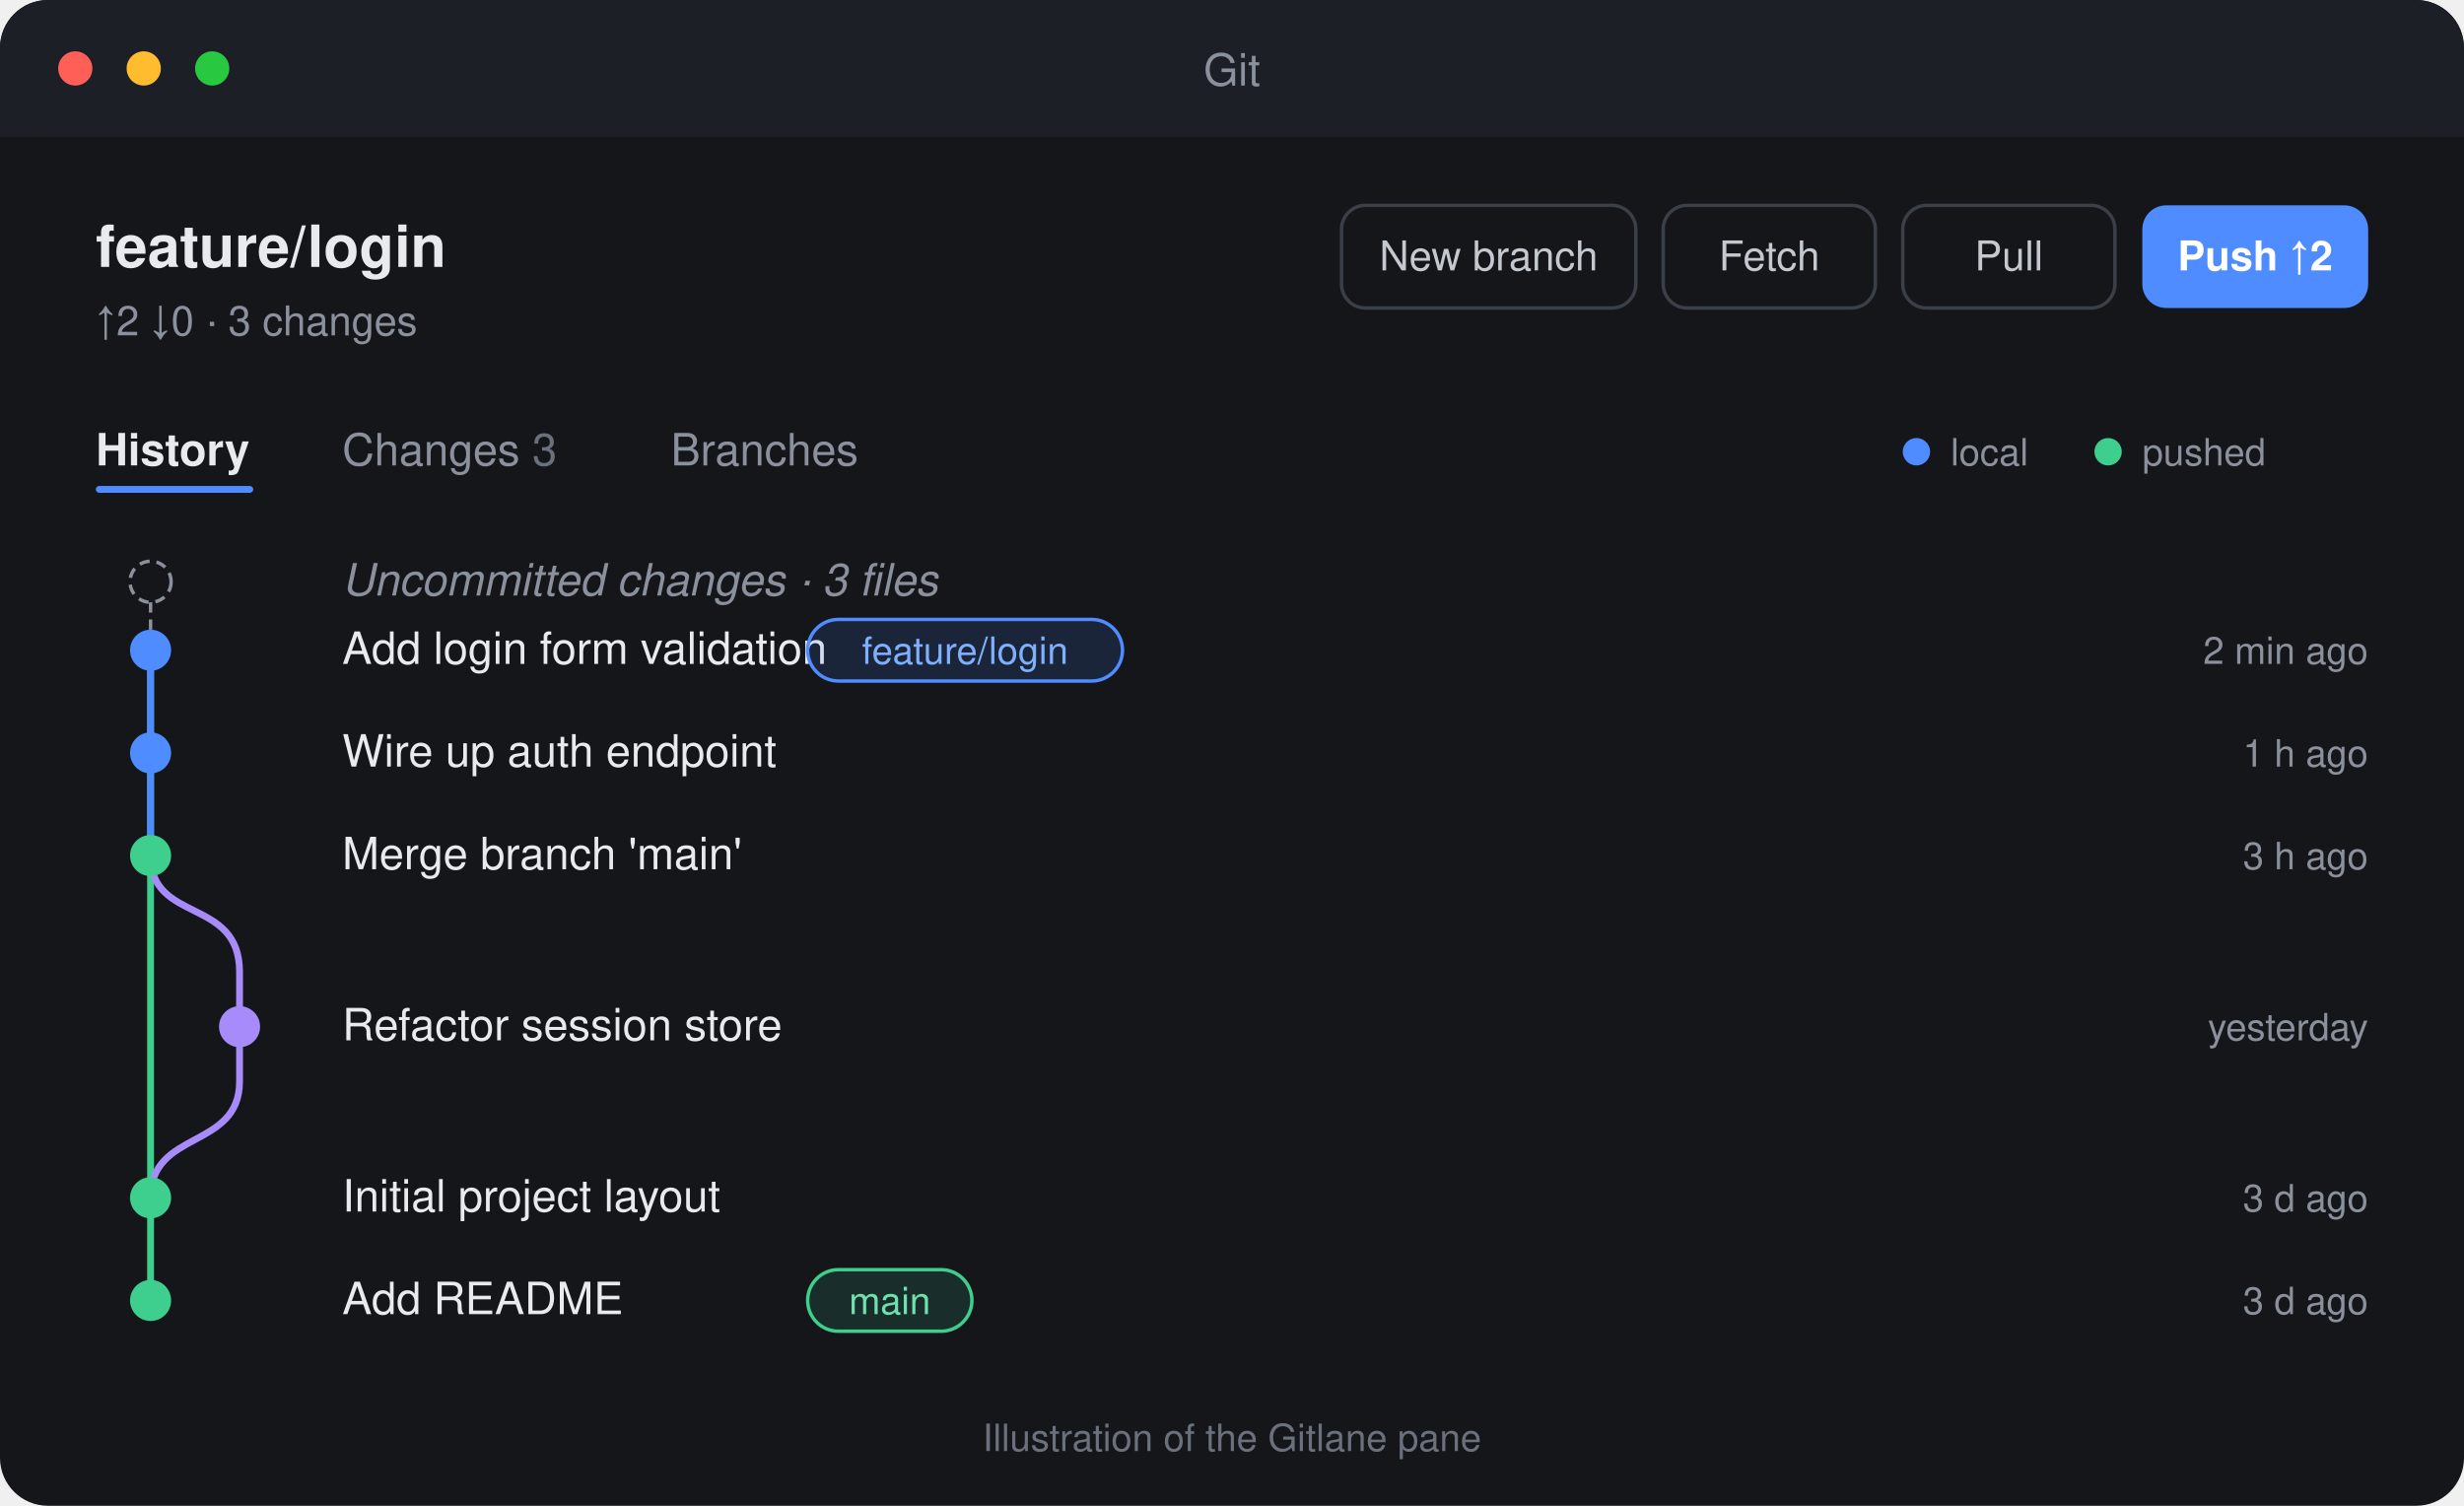
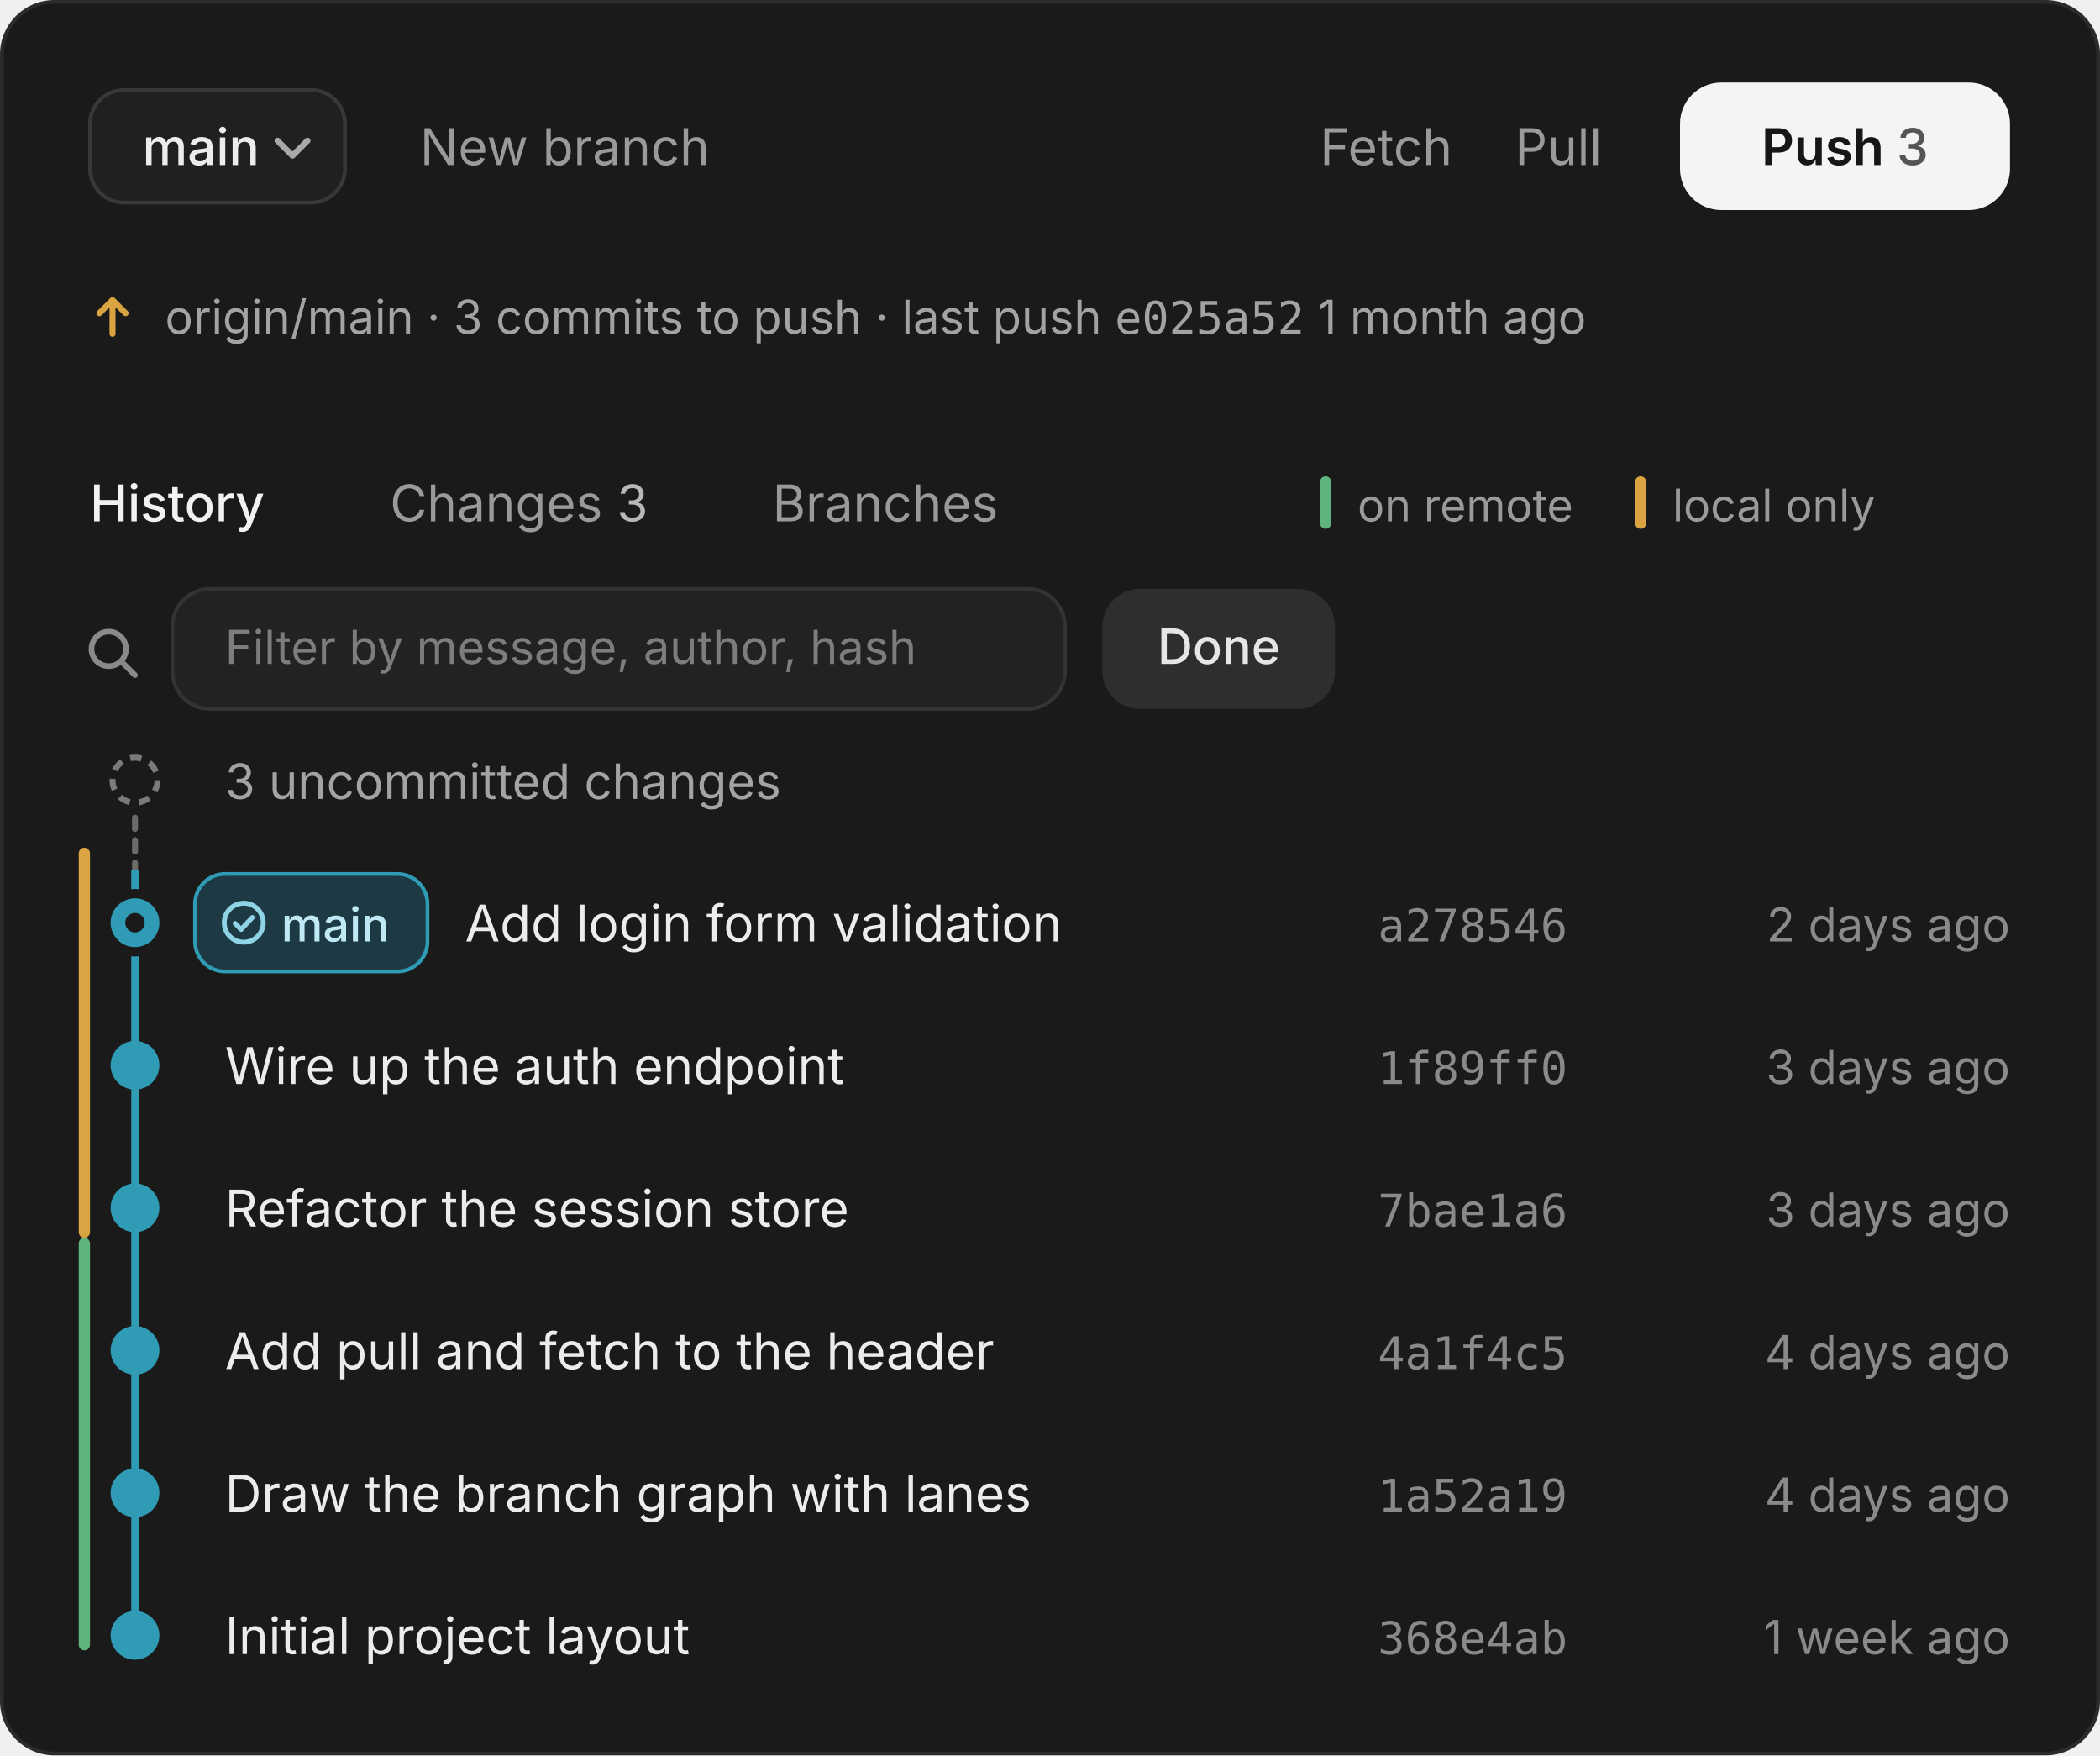
- <svg xmlns="http://www.w3.org/2000/svg" viewBox="0 0 720 440" font-family="-apple-system,Segoe UI,Helvetica,Arial,sans-serif">
-   <rect width="720" height="440" rx="14" fill="#14161a" />
-   <rect x="0" y="0" width="720" height="40" rx="14" fill="#1c1f25" />
-   <rect x="0" y="26" width="720" height="14" fill="#1c1f25" />
-   <circle cx="22" cy="20" r="5" fill="#ff5f57" />
-   <circle cx="42" cy="20" r="5" fill="#febc2e" />
-   <circle cx="62" cy="20" r="5" fill="#28c840" />
-   <text x="360" y="25" text-anchor="middle" font-size="13" fill="#8b919c">Git</text>
-   <text x="28" y="78" font-size="17" font-weight="600" fill="#e8eaed">feature/login</text>
-   <text x="28" y="98" font-size="12" fill="#8b919c">↑2 ↓0 · 3 changes</text>
-   <g font-size="12" fill="#c4c8cf">
-     <rect x="392" y="60" width="86" height="30" rx="7" fill="none" stroke="#3a3f48" />
-     <text x="435" y="79" text-anchor="middle">New branch</text>
-     <rect x="486" y="60" width="62" height="30" rx="7" fill="none" stroke="#3a3f48" />
-     <text x="517" y="79" text-anchor="middle">Fetch</text>
-     <rect x="556" y="60" width="62" height="30" rx="7" fill="none" stroke="#3a3f48" />
-     <text x="587" y="79" text-anchor="middle">Pull</text>
+ <svg xmlns="http://www.w3.org/2000/svg" viewBox="0 0 560 468" width="560" height="468" font-family="'Segoe UI',-apple-system,Inter,Helvetica,Arial,sans-serif">
+   <rect x=".5" y=".5" width="559" height="467" rx="14" fill="#1a1a1a" stroke="#2b2b2b" />
+   <rect x="24" y="24" width="68" height="30" rx="9" fill="#202020" stroke="#383838" />
+   <text x="38" y="44" font-size="13.5" font-weight="500" fill="#ececec">main</text>
+   <path d="M74 37.5l4 4 4-4" fill="none" stroke="#a9a9a9" stroke-width="1.6" stroke-linecap="round" stroke-linejoin="round" />
+   <text x="112" y="44" font-size="13.5" fill="#9a9a9a">New branch</text>
+   <text x="352" y="44" font-size="13.5" fill="#9a9a9a">Fetch</text>
+   <text x="404" y="44" font-size="13.5" fill="#9a9a9a">Pull</text>
+   <rect x="448" y="22" width="88" height="34" rx="11" fill="#f4f4f4" />
+   <text x="492" y="44" text-anchor="middle" font-size="13.5" font-weight="600" fill="#161616">Push <tspan font-weight="500" fill="#555">3</tspan>
+   </text>
+   <path d="M30 80v9M26.5 83.5l3.5-3.5 3.5 3.5" fill="none" stroke="#d9a441" stroke-width="1.6" stroke-linecap="round" stroke-linejoin="round" />
+   <text x="44" y="89" font-size="12.5" fill="#a3a3a3">origin/main · 3 commits to push · last push <tspan font-family="Consolas,ui-monospace,monospace" font-size="12">e025a52</tspan> 1 month ago</text>
+   <text x="24" y="139" font-size="13.5" font-weight="500" fill="#f2f2f2">History</text>
+   <text x="104" y="139" font-size="13.5" fill="#9a9a9a">Changes <tspan fill="#b8b8b8">3</tspan>
+   </text>
+   <text x="206" y="139" font-size="13.5" fill="#9a9a9a">Branches</text>
+   <rect x="352" y="127" width="3" height="14" rx="1.5" fill="#5fb37c" />
+   <text x="362" y="139" font-size="12" fill="#9a9a9a">on remote</text>
+   <rect x="436" y="127" width="3" height="14" rx="1.5" fill="#d9a441" />
+   <text x="446" y="139" font-size="12" fill="#9a9a9a">local only</text>
+   <circle cx="29" cy="173" r="4.6" fill="none" stroke="#8a8a8a" stroke-width="1.5" />
+   <path d="M32.5 176.5l3.5 3.5" stroke="#8a8a8a" stroke-width="1.5" stroke-linecap="round" />
+   <rect x="46" y="157" width="238" height="32" rx="10" fill="#222" stroke="#333" />
+   <text x="60" y="177" font-size="12.5" fill="#7d7d7d">Filter by message, author, hash</text>
+   <rect x="294" y="157" width="62" height="32" rx="10" fill="#2e2e2e" />
+   <text x="325" y="177" text-anchor="middle" font-size="13" font-weight="500" fill="#e6e6e6">Done</text>
+   <rect x="21" y="226" width="3" height="104" rx="1.5" fill="#d9a441" />
+   <rect x="21" y="330" width="3" height="110" rx="1.5" fill="#5fb37c" />
+   <path d="M36 218V232" stroke="#6b6b6b" stroke-width="1.6" stroke-dasharray="3 3" stroke-linecap="round" />
+   <path d="M36 232V430" stroke="#2f9bb5" stroke-width="2" />
+   <circle cx="36" cy="208" r="6" fill="#1a1a1a" stroke="#7a7a7a" stroke-width="1.6" stroke-dasharray="3 2.4" />
+   <text x="60" y="213" font-size="13" fill="#a3a3a3">3 uncommitted changes</text>
+   <g font-size="13.5" fill="#ececec">
+     <circle cx="36" cy="246" r="9" fill="#1a1a1a" />
+     <circle cx="36" cy="246" r="6.5" fill="#2f9bb5" />
+     <circle cx="36" cy="246" r="2.6" fill="#1a1a1a" />
+     <rect x="52" y="233" width="62" height="26" rx="8" fill="#1d3a44" stroke="#2f9bb5" />
+     <circle cx="65" cy="246" r="5.2" fill="none" stroke="#8fd3e6" stroke-width="1.3" />
+     <path d="M62.7 246.2l1.6 1.6 3-3.2" fill="none" stroke="#8fd3e6" stroke-width="1.3" stroke-linecap="round" stroke-linejoin="round" />
+     <text x="75" y="251" font-size="12.5" font-weight="500" fill="#bfeaf5">main</text>
+     <text x="124" y="251">Add login form validation</text>
+     <circle cx="36" cy="284" r="6.5" fill="#2f9bb5" />
+     <text x="60" y="289">Wire up the auth endpoint</text>
+     <circle cx="36" cy="322" r="6.5" fill="#2f9bb5" />
+     <text x="60" y="327">Refactor the session store</text>
+     <circle cx="36" cy="360" r="6.5" fill="#2f9bb5" />
+     <text x="60" y="365">Add pull and fetch to the header</text>
+     <circle cx="36" cy="398" r="6.5" fill="#2f9bb5" />
+     <text x="60" y="403">Draw the branch graph with lanes</text>
+     <circle cx="36" cy="436" r="6.5" fill="#2f9bb5" />
+     <text x="60" y="441">Initial project layout</text>
  </g>
-   <rect x="626" y="60" width="66" height="30" rx="7" fill="#4f8cff" />
-   <text x="659" y="79" text-anchor="middle" font-size="12" font-weight="600" fill="#fff">Push ↑2</text>
-   <g font-size="13">
-     <text x="28" y="136" font-weight="600" fill="#e8eaed">History</text>
-     <rect x="28" y="142" width="46" height="2" rx="1" fill="#4f8cff" />
-     <text x="100" y="136" fill="#8b919c">Changes <tspan fill="#6b717c">3</tspan>
-     </text>
-     <text x="196" y="136" fill="#8b919c">Branches</text>
+   <g font-family="Consolas,ui-monospace,monospace" font-size="12" fill="#8a8a8a">
+     <text x="418" y="251" text-anchor="end">a278546</text>
+     <text x="418" y="289" text-anchor="end">1f89ff0</text>
+     <text x="418" y="327" text-anchor="end">7bae1a6</text>
+     <text x="418" y="365" text-anchor="end">4a1f4c5</text>
+     <text x="418" y="403" text-anchor="end">1a52a19</text>
+     <text x="418" y="441" text-anchor="end">368e4ab</text>
  </g>
-   <g font-size="11" fill="#8b919c">
-     <circle cx="560" cy="132" r="4" fill="#4f8cff" />
-     <text x="570" y="136">local</text>
-     <circle cx="616" cy="132" r="4" fill="#3ecf8e" />
-     <text x="626" y="136">pushed</text>
+   <g font-size="12.5" fill="#8a8a8a" text-anchor="end">
+     <text x="536" y="251">2 days ago</text>
+     <text x="536" y="289">3 days ago</text>
+     <text x="536" y="327">3 days ago</text>
+     <text x="536" y="365">4 days ago</text>
+     <text x="536" y="403">4 days ago</text>
+     <text x="536" y="441">1 week ago</text>
  </g>
-   <path d="M44 190 V380" stroke="#3ecf8e" stroke-width="2" fill="none" />
-   <path d="M44 250 C44 270 70 262 70 284 V316 C70 336 44 330 44 350" stroke="#a78bfa" stroke-width="2" fill="none" />
-   <path d="M44 190 V250" stroke="#4f8cff" stroke-width="2" fill="none" />
-   <circle cx="44" cy="170" r="6" fill="none" stroke="#8b919c" stroke-dasharray="3 2" />
-   <path d="M44 176 V190" stroke="#8b919c" stroke-dasharray="3 2" fill="none" />
-   <circle cx="44" cy="190" r="6" fill="#4f8cff" />
-   <circle cx="44" cy="220" r="6" fill="#4f8cff" />
-   <circle cx="44" cy="250" r="6" fill="#3ecf8e" />
-   <circle cx="70" cy="300" r="6" fill="#a78bfa" />
-   <circle cx="44" cy="350" r="6" fill="#3ecf8e" />
-   <circle cx="44" cy="380" r="6" fill="#3ecf8e" />
-   <g font-size="13" fill="#e8eaed">
-     <text x="100" y="174" fill="#8b919c" font-style="italic">Uncommitted changes · 3 files</text>
-     <text x="100" y="194">Add login form validation</text>
-     <text x="100" y="224">Wire up auth endpoint</text>
-     <text x="100" y="254">Merge branch 'main'</text>
-     <text x="100" y="304">Refactor session store</text>
-     <text x="100" y="354">Initial project layout</text>
-     <text x="100" y="384">Add README</text>
-   </g>
-   <g font-size="11" fill="#8b919c" text-anchor="end">
-     <text x="692" y="194">2 min ago</text>
-     <text x="692" y="224">1 h ago</text>
-     <text x="692" y="254">3 h ago</text>
-     <text x="692" y="304">yesterday</text>
-     <text x="692" y="354">3 d ago</text>
-     <text x="692" y="384">3 d ago</text>
-   </g>
-   <rect x="236" y="181" width="92" height="18" rx="9" fill="#4f8cff22" stroke="#4f8cff" />
-   <text x="282" y="194" text-anchor="middle" font-size="11" fill="#7fb0ff">feature/login</text>
-   <rect x="236" y="371" width="48" height="18" rx="9" fill="#3ecf8e22" stroke="#3ecf8e" />
-   <text x="260" y="384" text-anchor="middle" font-size="11" fill="#6fe0ae">main</text>
-   <text x="360" y="424" text-anchor="middle" font-size="11" fill="#6b717c">Illustration of the Gitlane pane</text>
</svg>
